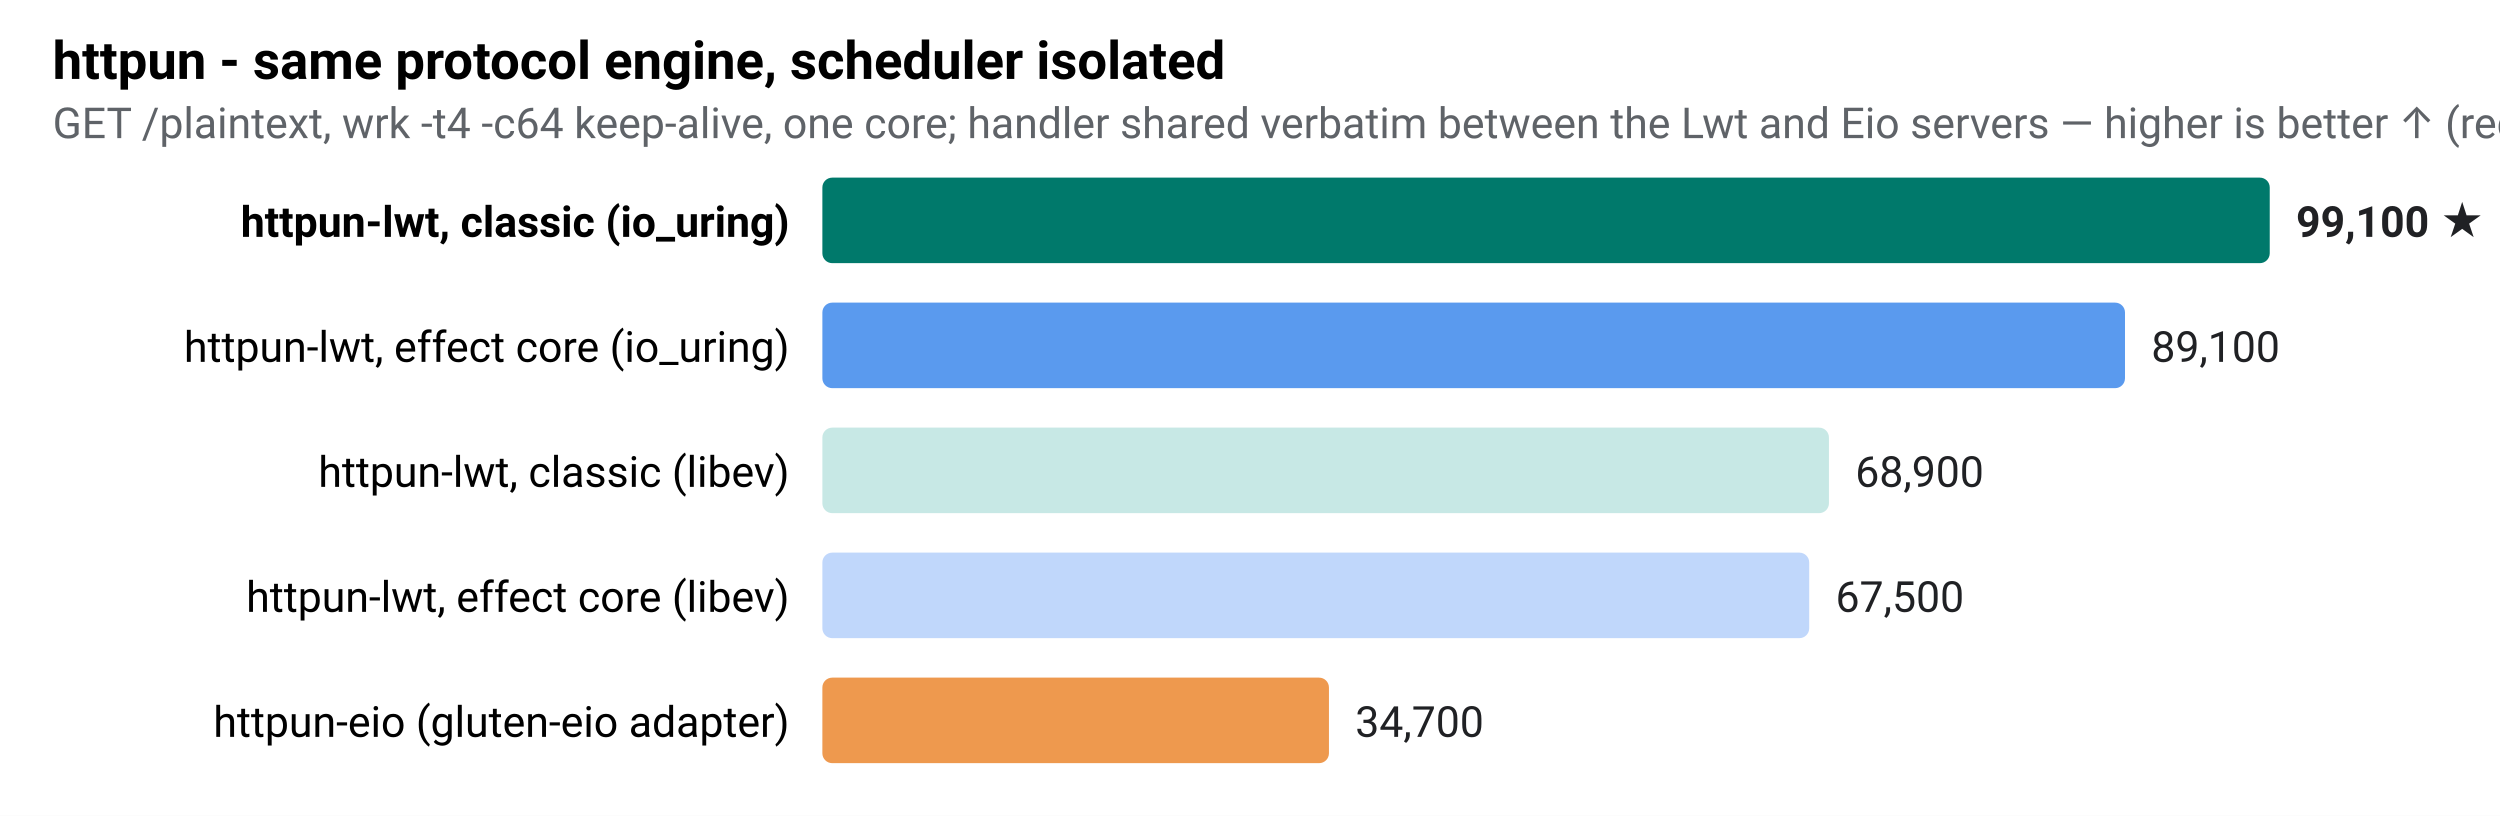
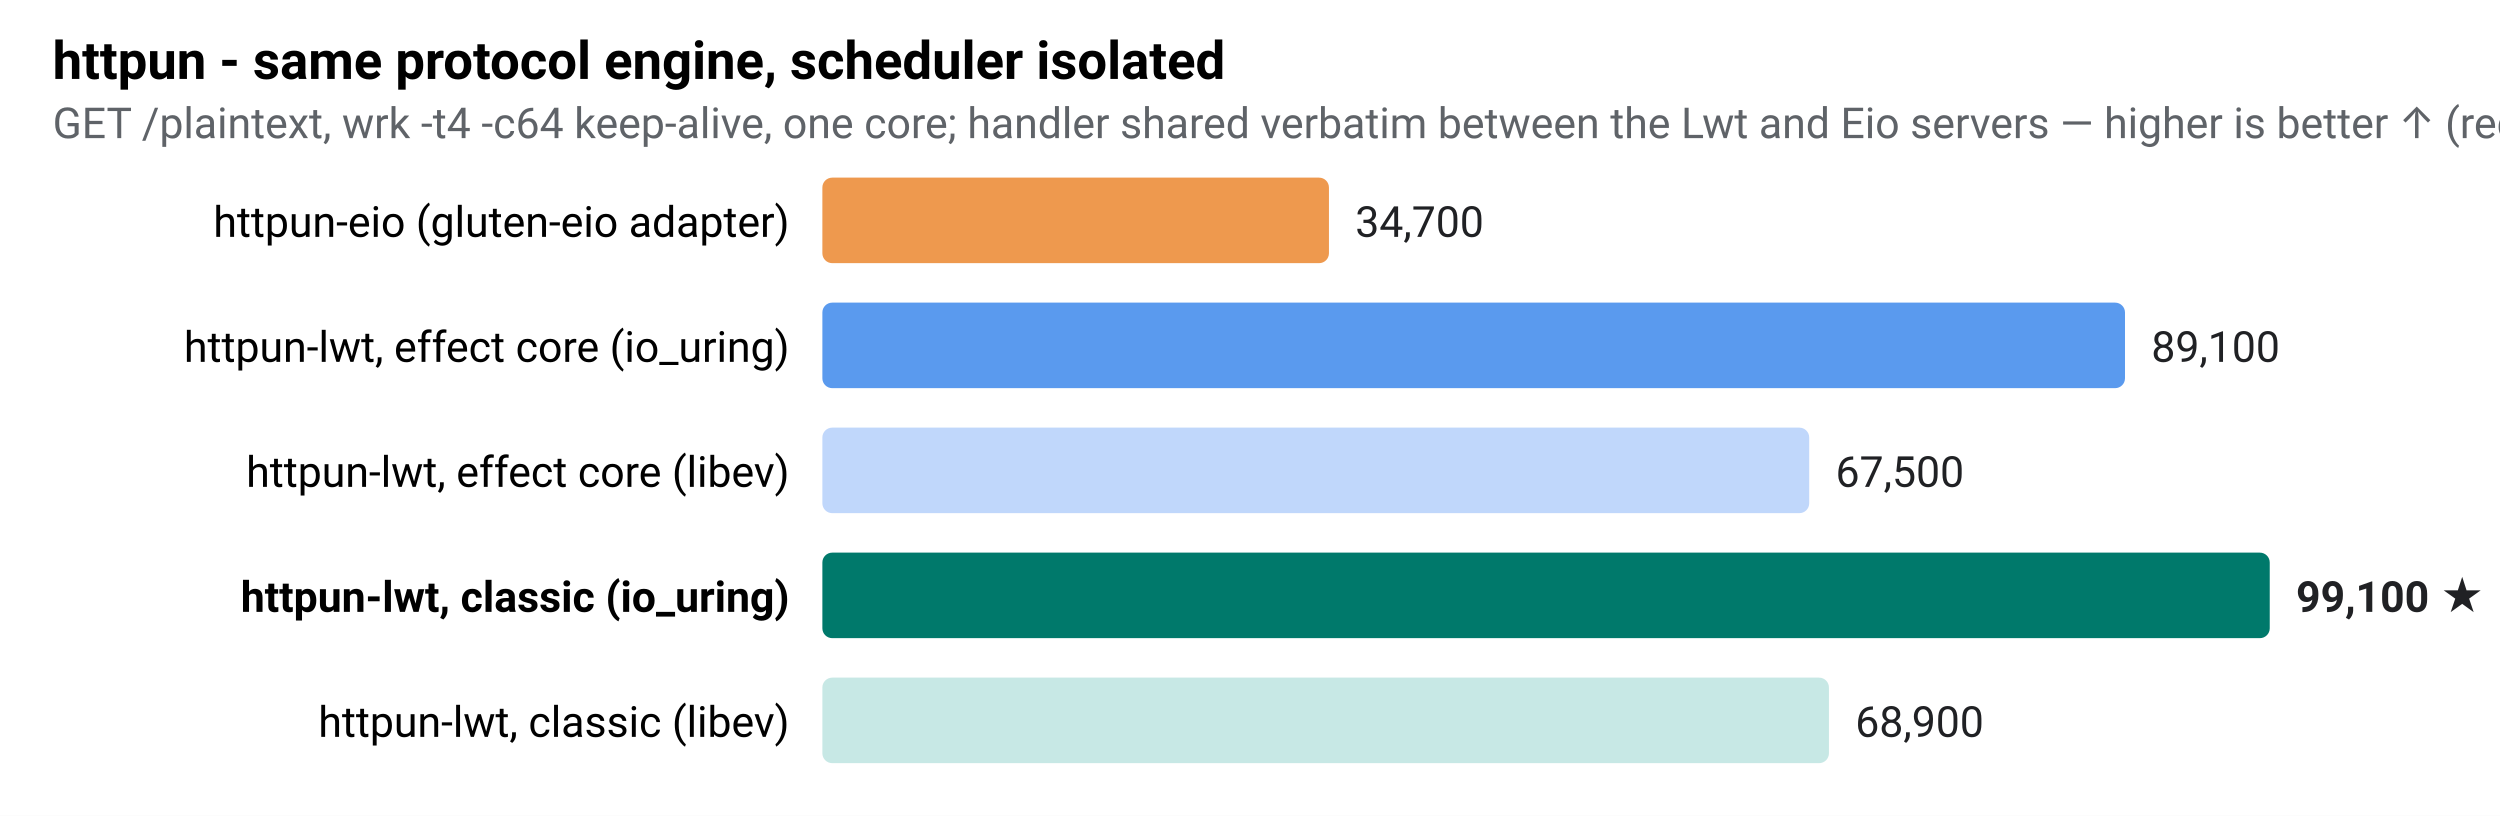
<svg xmlns="http://www.w3.org/2000/svg" width="760" height="248" font-family="-apple-system,Segoe UI,Roboto,sans-serif" font-size="13">
  <rect width="760" height="248" fill="white" />
  <text x="16" y="24" font-size="16" font-weight="700">httpun - same protocol engine, scheduler isolated</text>
  <text x="16" y="42" fill="#5f6368">GET /plaintext, wrk -t4 -c64 keep-alive, one core; handler shared verbatim between the Lwt and Eio servers — higher is better ↑ (requests / second)</text>
-   <text x="240" y="72" text-anchor="end" font-weight="700">httpun-lwt, classic (io_uring)</text>
-   <rect x="250" y="54" width="440" height="26" rx="3" fill="#00796b" />
-   <text x="698" y="72" fill="#202124" font-weight="700">99,100 ★</text>
+   <text x="240" y="72" text-anchor="end">httpun-eio (gluten-eio adapter)</text>
+   <rect x="250" y="54" width="154" height="26" rx="3" fill="#e8710a" opacity="0.72" />
+   <text x="412" y="72" fill="#202124">34,700</text>
  <text x="240" y="110" text-anchor="end">httpun-lwt, effect core (io_uring)</text>
  <rect x="250" y="92" width="396" height="26" rx="3" fill="#1a73e8" opacity="0.72" />
  <text x="654" y="110" fill="#202124">89,100</text>
-   <text x="240" y="148" text-anchor="end">httpun-lwt, classic (libev)</text>
-   <rect x="250" y="130" width="306" height="26" rx="3" fill="#b2dfdb" opacity="0.72" />
-   <text x="564" y="148" fill="#202124">68,900</text>
-   <text x="240" y="186" text-anchor="end">httpun-lwt, effect core (libev)</text>
-   <rect x="250" y="168" width="300" height="26" rx="3" fill="#a8c7fa" opacity="0.72" />
-   <text x="558" y="186" fill="#202124">67,500</text>
-   <text x="240" y="224" text-anchor="end">httpun-eio (gluten-eio adapter)</text>
-   <rect x="250" y="206" width="154" height="26" rx="3" fill="#e8710a" opacity="0.72" />
-   <text x="412" y="224" fill="#202124">34,700</text>
+   <text x="240" y="148" text-anchor="end">httpun-lwt, effect core (libev)</text>
+   <rect x="250" y="130" width="300" height="26" rx="3" fill="#a8c7fa" opacity="0.72" />
+   <text x="558" y="148" fill="#202124">67,500</text>
+   <text x="240" y="186" text-anchor="end" font-weight="700">httpun-lwt, classic (io_uring)</text>
+   <rect x="250" y="168" width="440" height="26" rx="3" fill="#00796b" />
+   <text x="698" y="186" fill="#202124" font-weight="700">99,100 ★</text>
+   <text x="240" y="224" text-anchor="end">httpun-lwt, classic (libev)</text>
+   <rect x="250" y="206" width="306" height="26" rx="3" fill="#b2dfdb" opacity="0.72" />
+   <text x="564" y="224" fill="#202124">68,900</text>
</svg>
